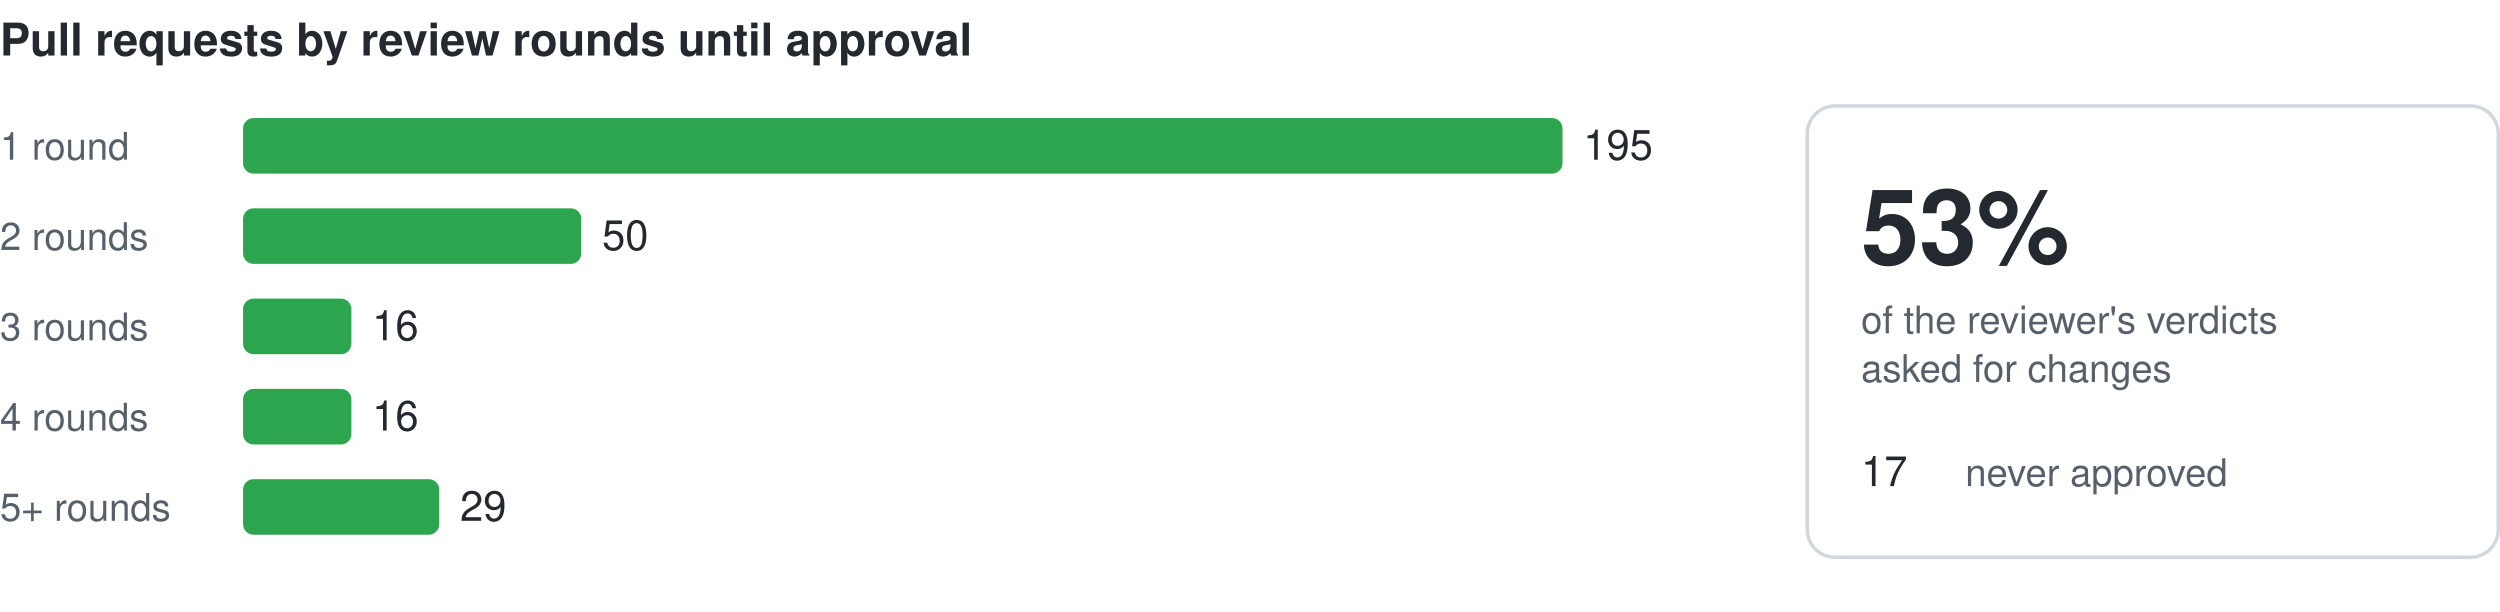
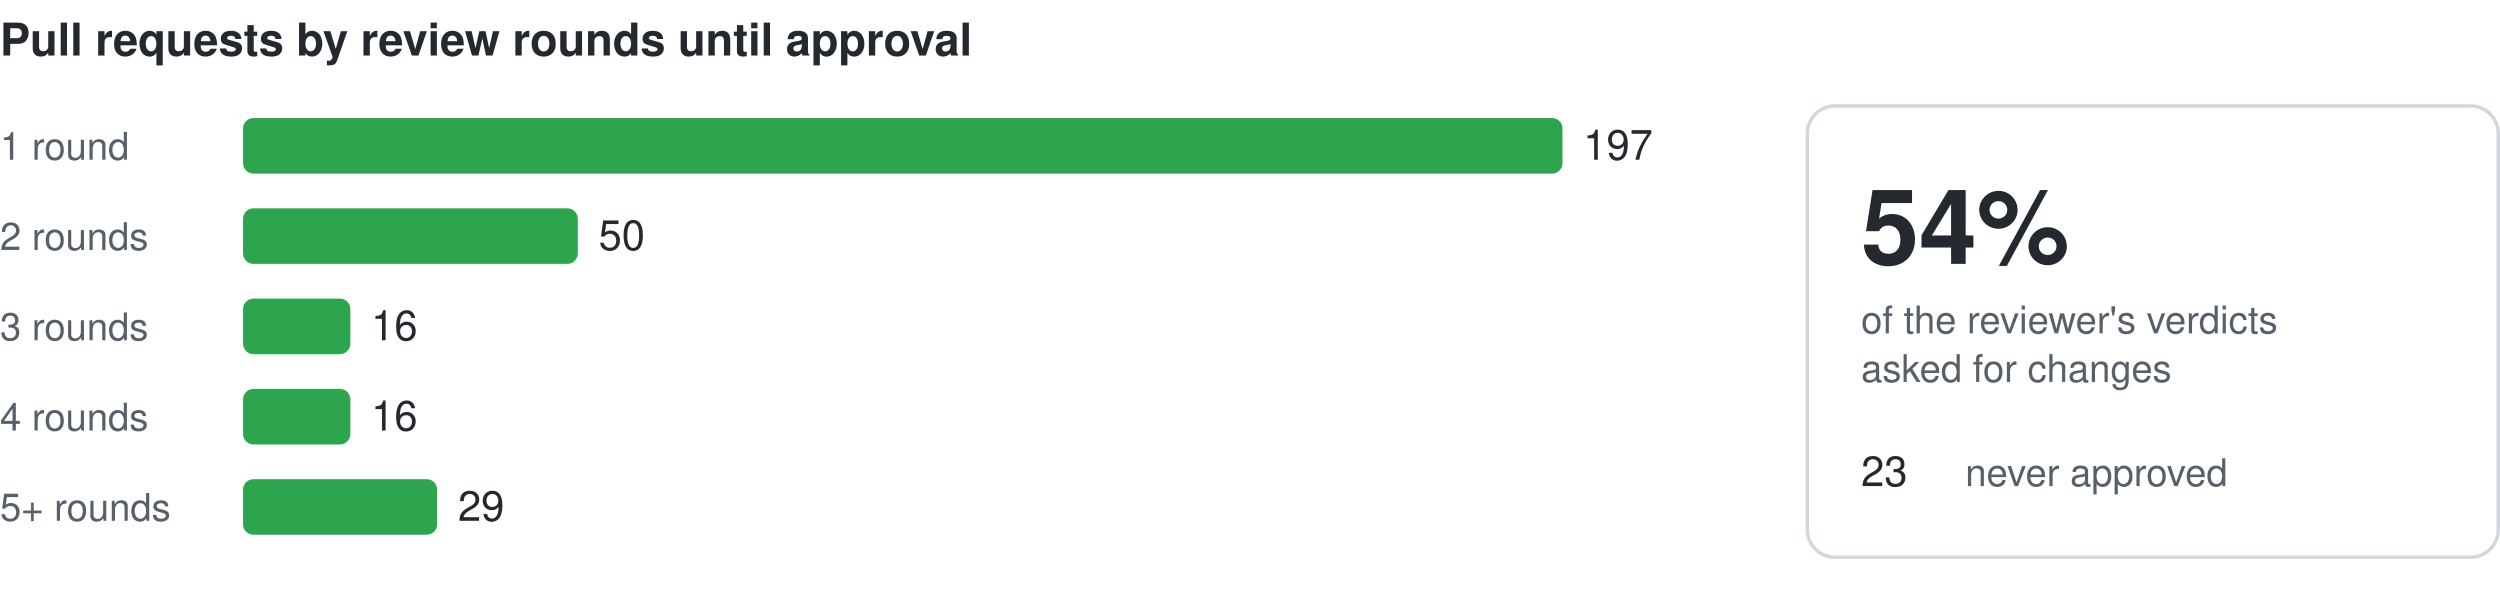
<svg xmlns="http://www.w3.org/2000/svg" width="720" height="176" viewBox="0 0 720 176" role="img" aria-label="Pull requests by review rounds until approval">
  <style>text{font:11px -apple-system,Segoe UI,Helvetica,Arial,sans-serif;fill:#57606a}.t{font-size:13px;font-weight:600;fill:#24292f}.v{font-size:12px;fill:#24292f}.b{fill:#2da44e}.big{font-size:30px;font-weight:600;fill:#24292f}.card{fill:none;stroke:#d0d7de}@media (prefers-color-scheme:dark){text{fill:#8b949e}.t{fill:#e6edf3}.v{fill:#e6edf3}.b{fill:#3fb950}.big{fill:#e6edf3}.card{stroke:#30363d}}</style>
  <text class="t" x="0" y="16">Pull requests by review rounds until approval</text>
  <g data-q="r1">
    <text x="0" y="46">1 round</text>
    <rect class="b" x="70" y="34" width="380.0" height="16" rx="3" />
-     <text class="v" x="456.0" y="46">195</text>
+     <text class="v" x="456.0" y="46">197</text>
  </g>
  <g data-q="r2">
    <text x="0" y="72">2 rounds</text>
-     <rect class="b" x="70" y="60" width="97.4" height="16" rx="3" />
-     <text class="v" x="173.4" y="72">50</text>
+     <rect class="b" x="70" y="60" width="96.4" height="16" rx="3" />
+     <text class="v" x="172.4" y="72">50</text>
  </g>
  <g data-q="r3">
    <text x="0" y="98">3 rounds</text>
-     <rect class="b" x="70" y="86" width="31.2" height="16" rx="3" />
-     <text class="v" x="107.2" y="98">16</text>
+     <rect class="b" x="70" y="86" width="30.9" height="16" rx="3" />
+     <text class="v" x="106.9" y="98">16</text>
  </g>
  <g data-q="r4">
    <text x="0" y="124">4 rounds</text>
-     <rect class="b" x="70" y="112" width="31.2" height="16" rx="3" />
-     <text class="v" x="107.2" y="124">16</text>
+     <rect class="b" x="70" y="112" width="30.9" height="16" rx="3" />
+     <text class="v" x="106.9" y="124">16</text>
  </g>
  <g data-q="r5plus">
    <text x="0" y="150">5+ rounds</text>
-     <rect class="b" x="70" y="138" width="56.5" height="16" rx="3" />
-     <text class="v" x="132.5" y="150">29</text>
+     <rect class="b" x="70" y="138" width="55.9" height="16" rx="3" />
+     <text class="v" x="131.9" y="150">29</text>
  </g>
  <rect class="card" x="520.5" y="30.5" width="199" height="130" rx="8" />
  <g data-q="changes_pct">
-     <text class="big" x="536" y="76">53%</text>
+     <text class="big" x="536" y="76">54%</text>
    <text x="536" y="96">of the reviewer's verdicts</text>
    <text x="536" y="110">asked for changes</text>
  </g>
  <g data-q="never">
-     <text class="v" x="536" y="140">17</text>
+     <text class="v" x="536" y="140">23</text>
    <text x="566" y="140">never approved</text>
  </g>
</svg>
